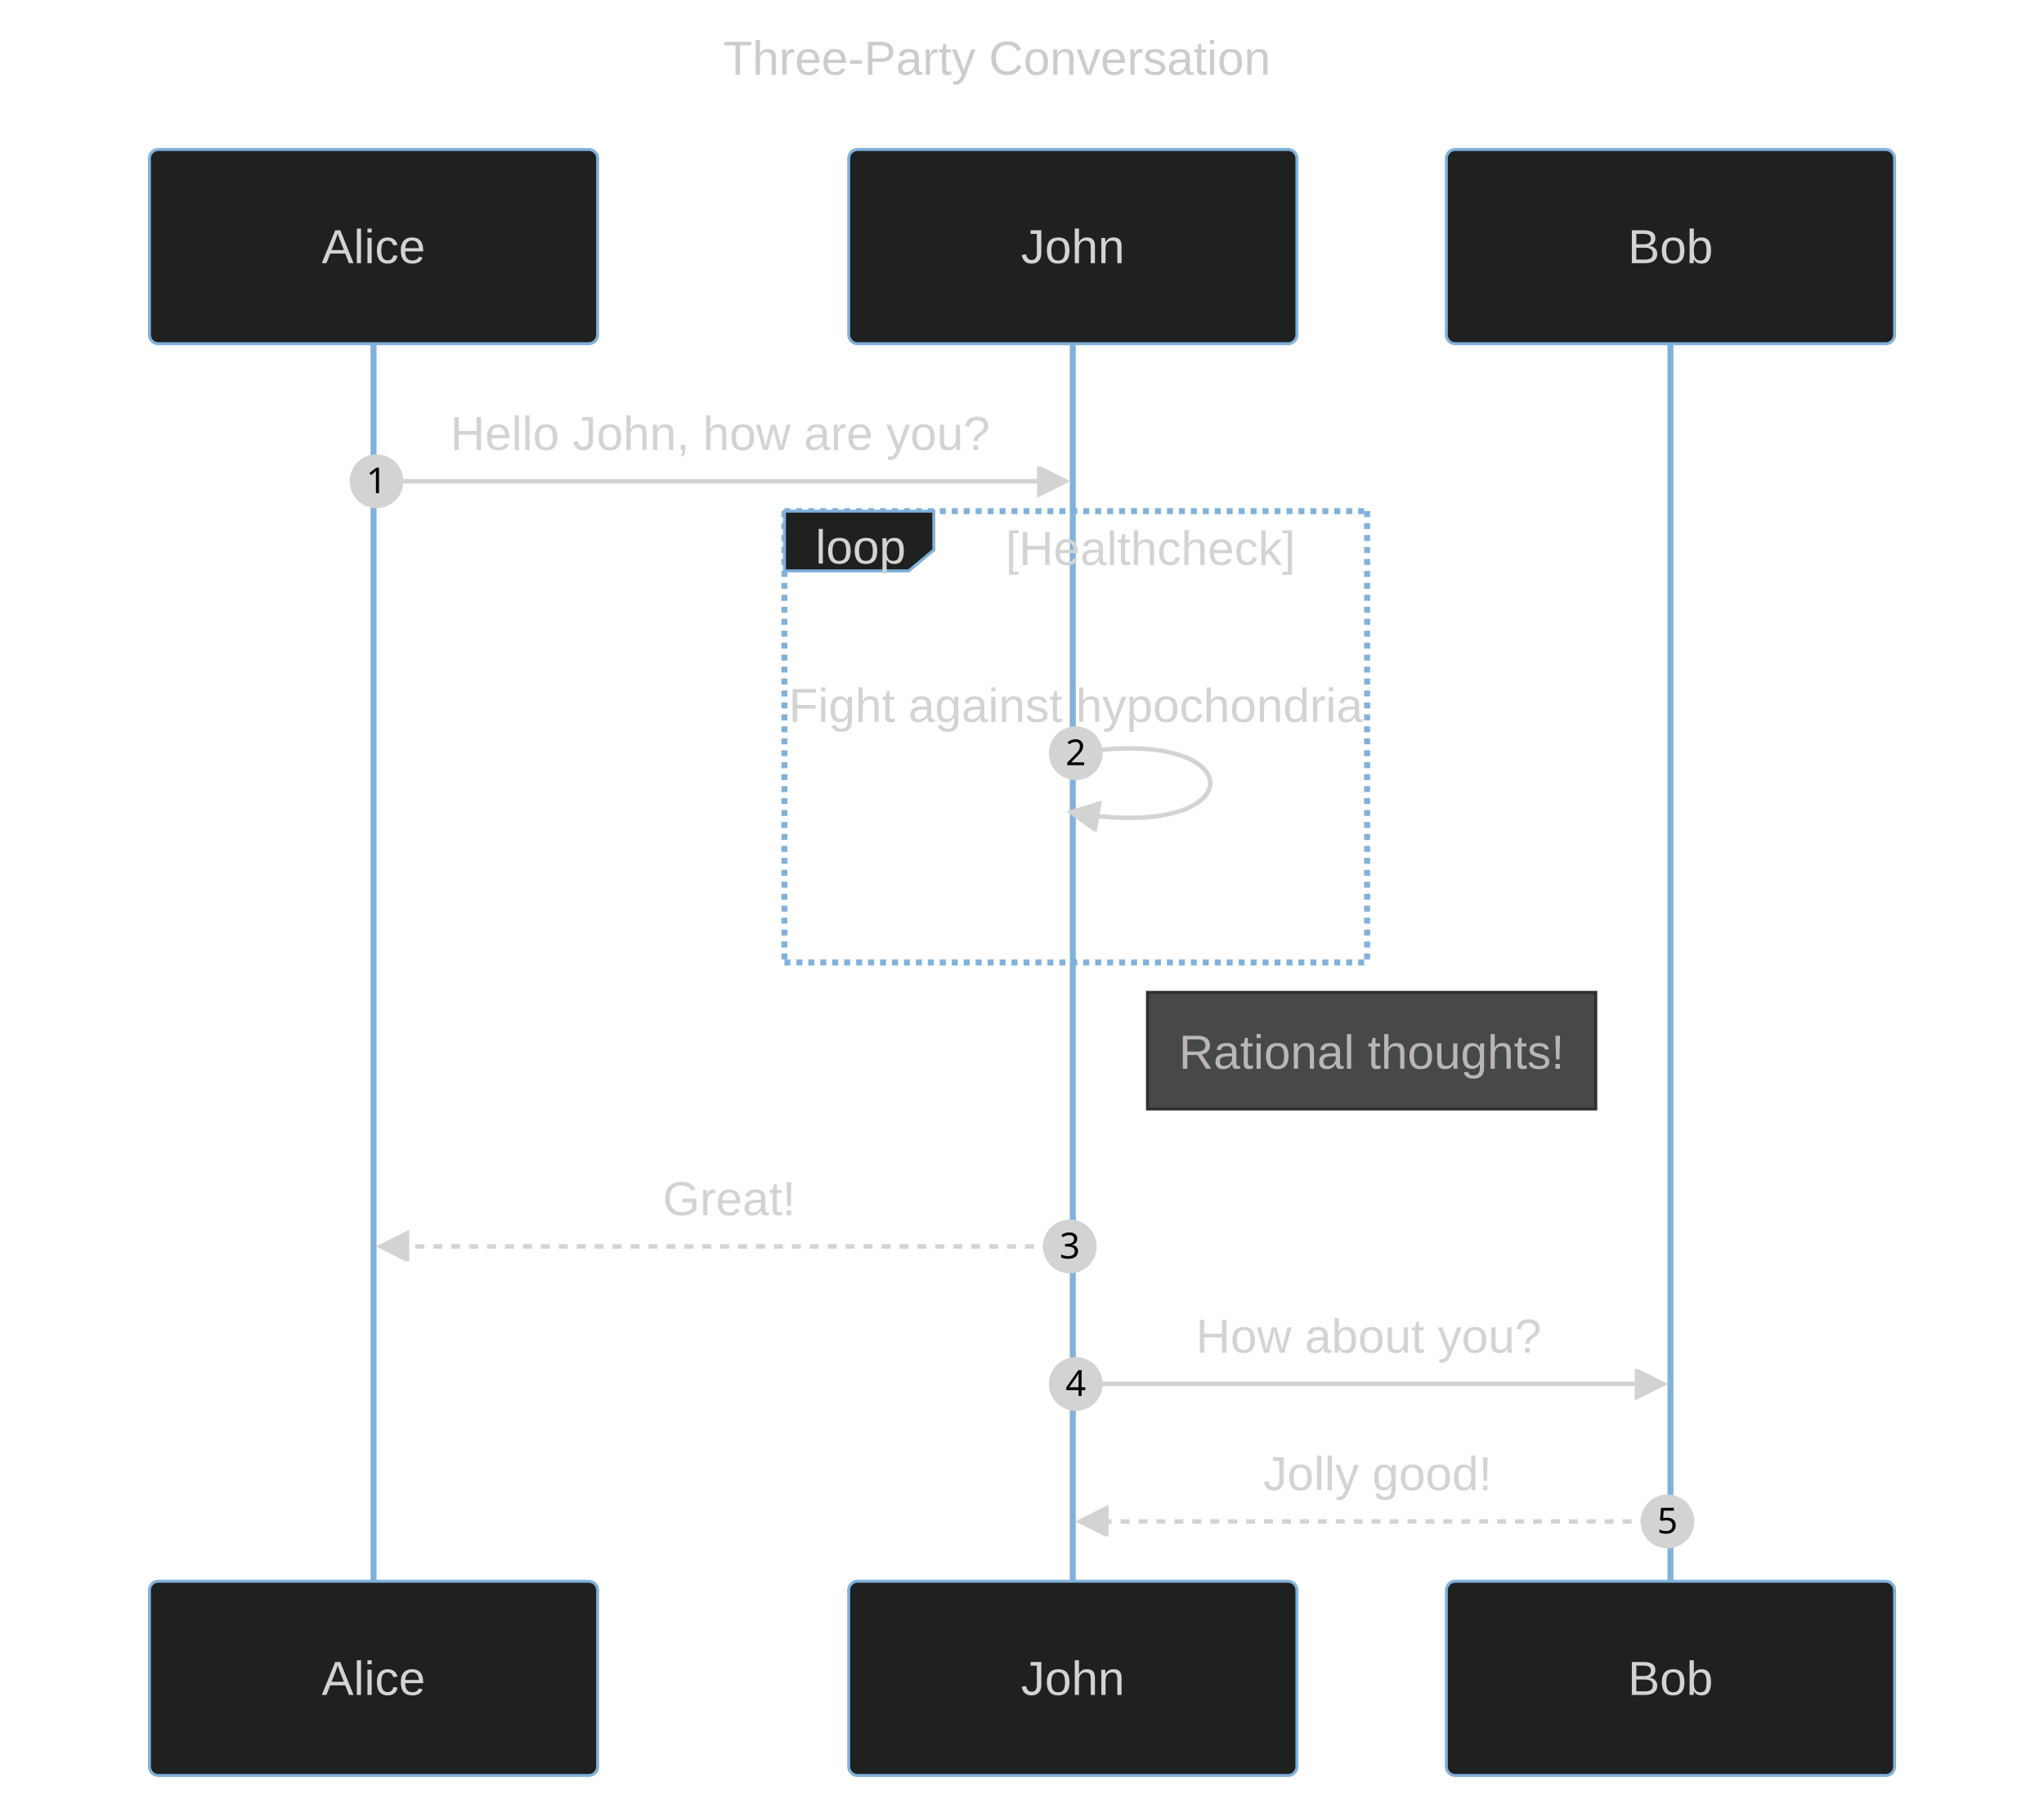
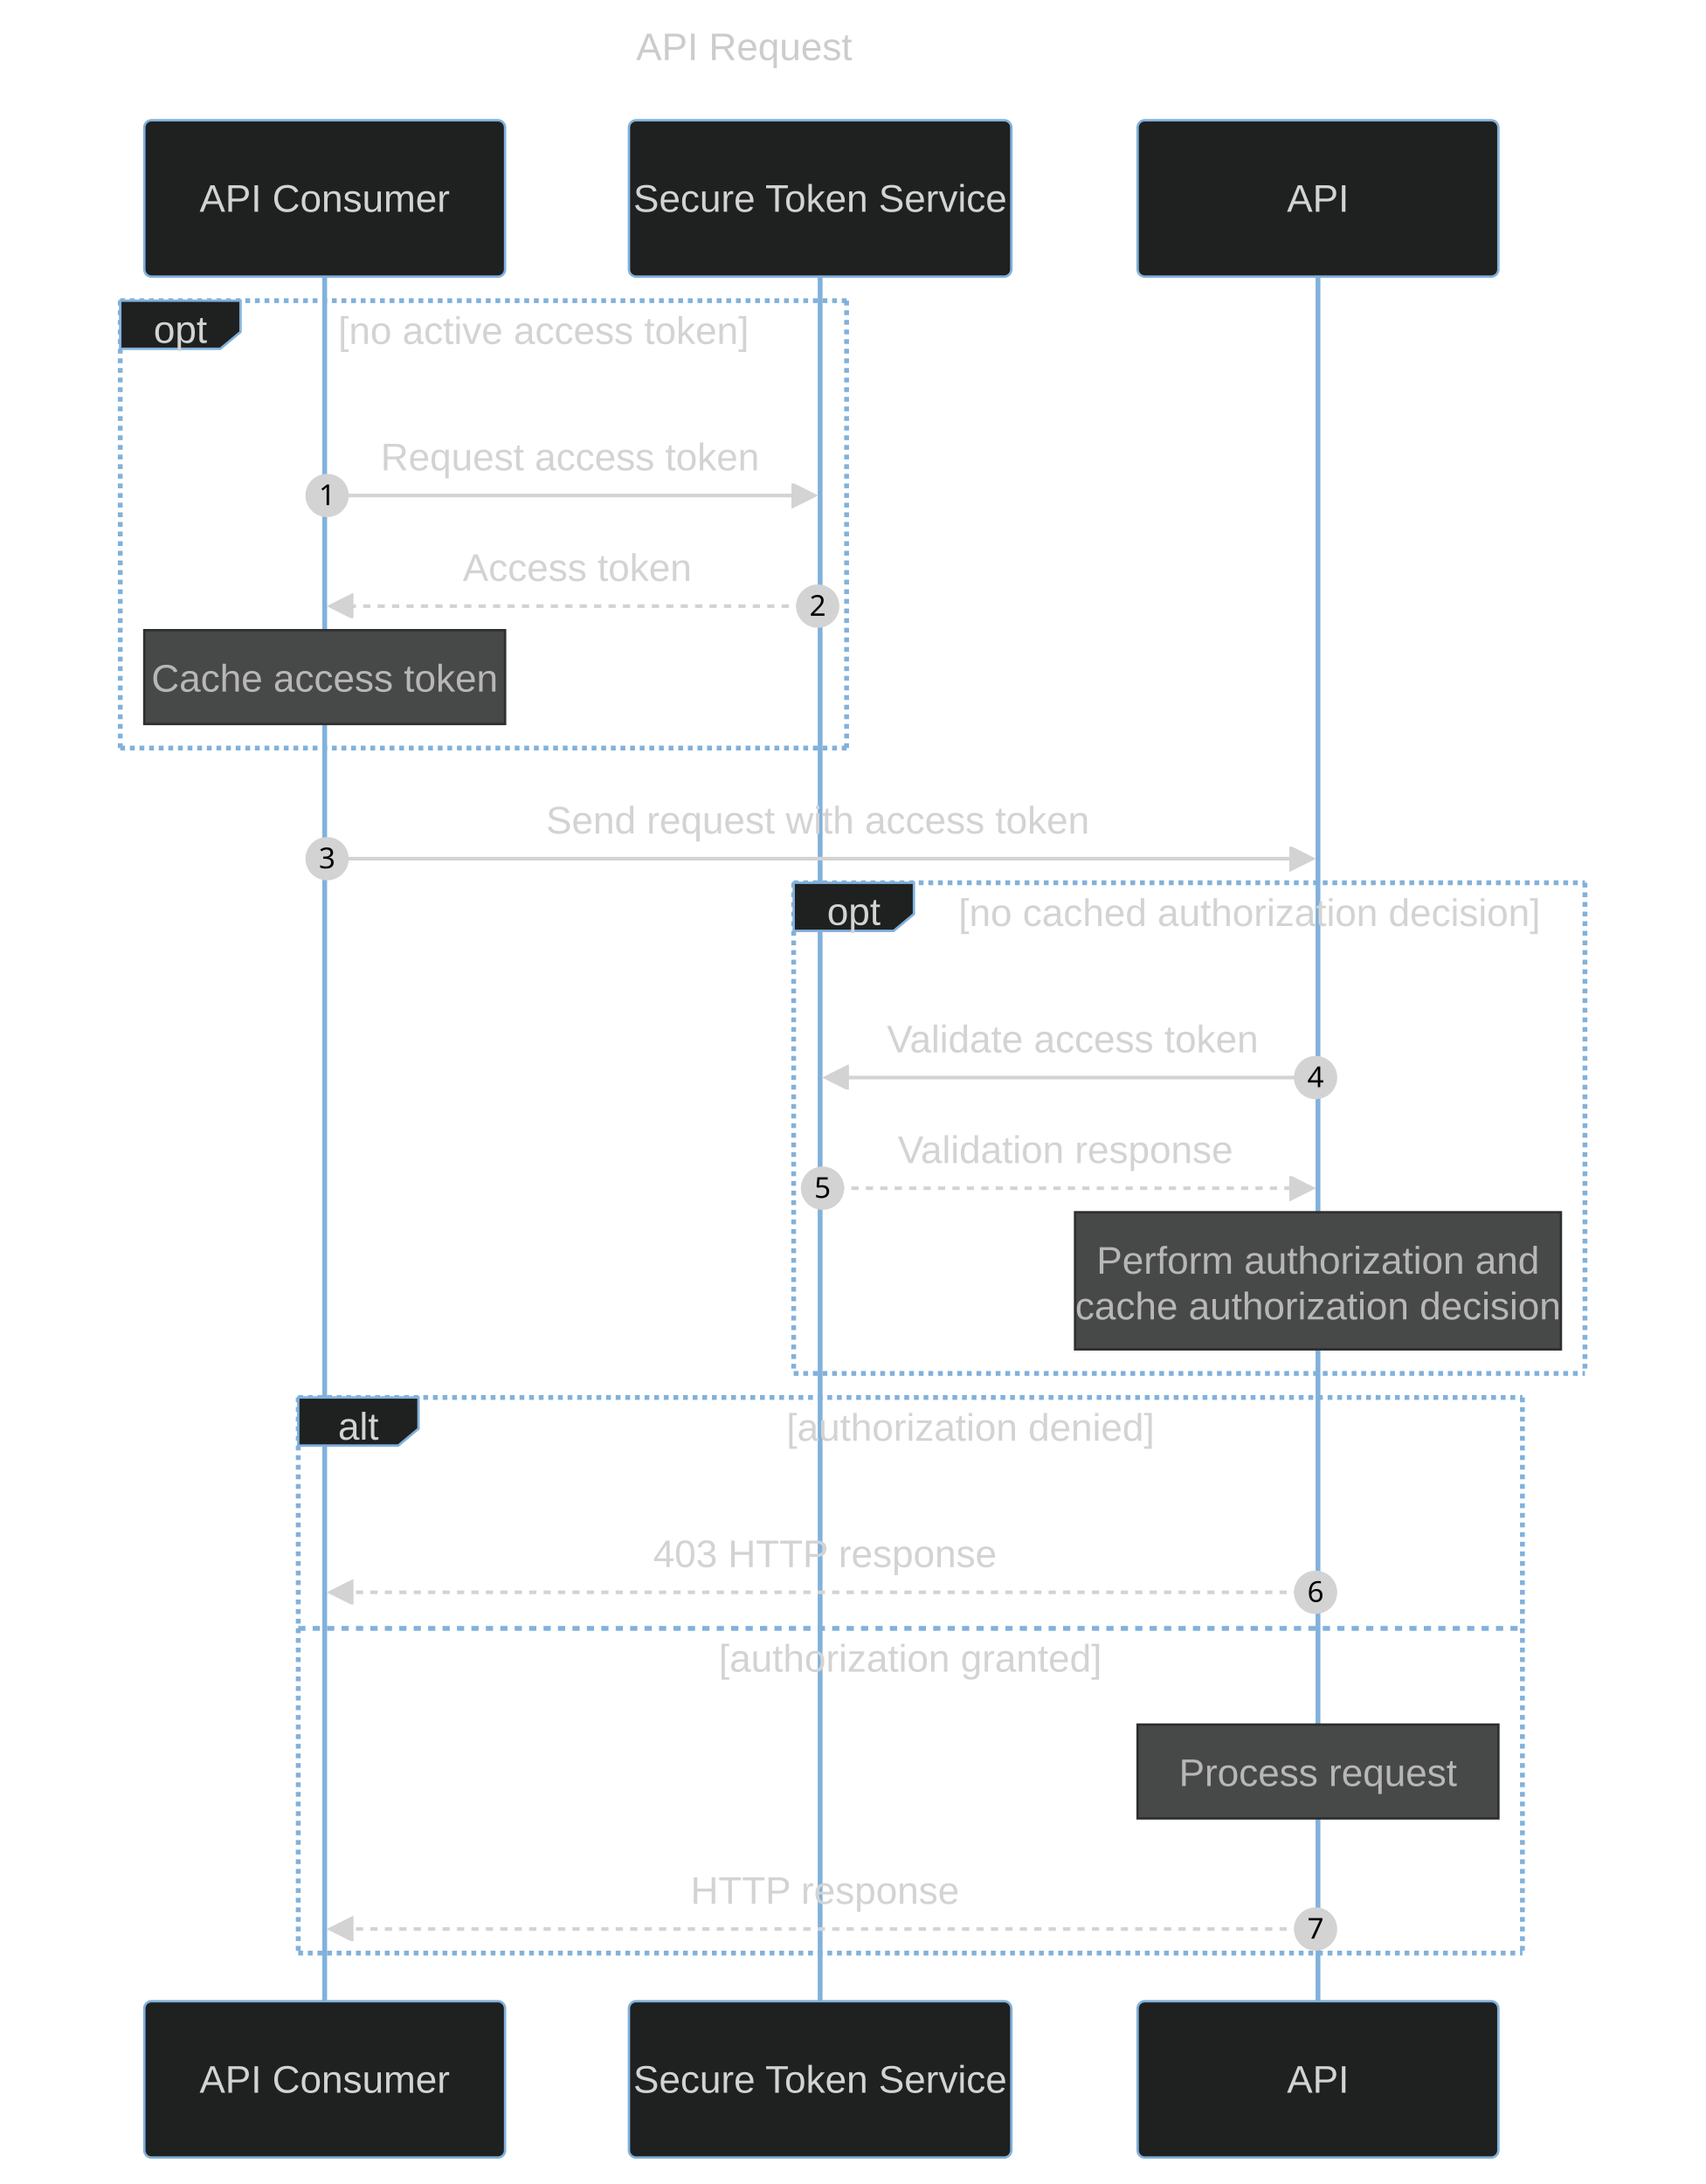
- <svg xmlns="http://www.w3.org/2000/svg" aria-roledescription="sequence" role="graphics-document document" viewBox="-50 -50 684 605" style="max-width: 684px; background-color: rgb(36, 36, 36);" width="100%" id="my-svg">
+ <svg xmlns="http://www.w3.org/2000/svg" aria-roledescription="sequence" role="graphics-document document" viewBox="-60 -50 709 908" style="max-width: 709px; background-color: rgb(36, 36, 36);" width="100%" id="my-svg">
  <g>
-     <rect class="actor" ry="3" rx="3" height="65" width="150" stroke="#666" fill="#eaeaea" y="479" x="434" />
-     <text style="text-anchor: middle; font-size: 16px; font-weight: 400;" class="actor" alignment-baseline="central" dominant-baseline="central" y="511.5" x="509">
-       <tspan dy="0" x="509">Bob</tspan>
+     <rect class="actor" ry="3" rx="3" height="65" width="150" stroke="#666" fill="#eaeaea" y="782" x="413" />
+     <text style="text-anchor: middle; font-size: 16px; font-weight: 400;" class="actor" alignment-baseline="central" dominant-baseline="central" y="814.5" x="488">
+       <tspan dy="0" x="488">API</tspan>
    </text>
  </g>
  <g>
-     <rect class="actor" ry="3" rx="3" height="65" width="150" stroke="#666" fill="#eaeaea" y="479" x="234" />
-     <text style="text-anchor: middle; font-size: 16px; font-weight: 400;" class="actor" alignment-baseline="central" dominant-baseline="central" y="511.5" x="309">
-       <tspan dy="0" x="309">John</tspan>
+     <rect class="actor" ry="3" rx="3" height="65" width="159" stroke="#666" fill="#eaeaea" y="782" x="201.5" />
+     <text style="text-anchor: middle; font-size: 16px; font-weight: 400;" class="actor" alignment-baseline="central" dominant-baseline="central" y="814.5" x="281">
+       <tspan dy="0" x="281">Secure Token Service</tspan>
    </text>
  </g>
  <g>
-     <rect class="actor" ry="3" rx="3" height="65" width="150" stroke="#666" fill="#eaeaea" y="479" x="0" />
-     <text style="text-anchor: middle; font-size: 16px; font-weight: 400;" class="actor" alignment-baseline="central" dominant-baseline="central" y="511.5" x="75">
-       <tspan dy="0" x="75">Alice</tspan>
+     <rect class="actor" ry="3" rx="3" height="65" width="150" stroke="#666" fill="#eaeaea" y="782" x="0" />
+     <text style="text-anchor: middle; font-size: 16px; font-weight: 400;" class="actor" alignment-baseline="central" dominant-baseline="central" y="814.5" x="75">
+       <tspan dy="0" x="75">API Consumer</tspan>
    </text>
  </g>
  <g>
-     <line stroke="#999" stroke-width="0.5px" class="200" y2="479" x2="509" y1="5" x1="509" id="actor2" />
+     <line stroke="#999" stroke-width="0.5px" class="200" y2="782" x2="488" y1="5" x1="488" id="actor2" />
    <g id="root-2">
-       <rect class="actor" ry="3" rx="3" height="65" width="150" stroke="#666" fill="#eaeaea" y="0" x="434" />
-       <text style="text-anchor: middle; font-size: 16px; font-weight: 400;" class="actor" alignment-baseline="central" dominant-baseline="central" y="32.5" x="509">
-         <tspan dy="0" x="509">Bob</tspan>
+       <rect class="actor" ry="3" rx="3" height="65" width="150" stroke="#666" fill="#eaeaea" y="0" x="413" />
+       <text style="text-anchor: middle; font-size: 16px; font-weight: 400;" class="actor" alignment-baseline="central" dominant-baseline="central" y="32.5" x="488">
+         <tspan dy="0" x="488">API</tspan>
      </text>
    </g>
  </g>
  <g>
-     <line stroke="#999" stroke-width="0.5px" class="200" y2="479" x2="309" y1="5" x1="309" id="actor1" />
+     <line stroke="#999" stroke-width="0.5px" class="200" y2="782" x2="281" y1="5" x1="281" id="actor1" />
    <g id="root-1">
-       <rect class="actor" ry="3" rx="3" height="65" width="150" stroke="#666" fill="#eaeaea" y="0" x="234" />
-       <text style="text-anchor: middle; font-size: 16px; font-weight: 400;" class="actor" alignment-baseline="central" dominant-baseline="central" y="32.5" x="309">
-         <tspan dy="0" x="309">John</tspan>
+       <rect class="actor" ry="3" rx="3" height="65" width="159" stroke="#666" fill="#eaeaea" y="0" x="201.5" />
+       <text style="text-anchor: middle; font-size: 16px; font-weight: 400;" class="actor" alignment-baseline="central" dominant-baseline="central" y="32.5" x="281">
+         <tspan dy="0" x="281">Secure Token Service</tspan>
      </text>
    </g>
  </g>
  <g>
-     <line stroke="#999" stroke-width="0.5px" class="200" y2="479" x2="75" y1="5" x1="75" id="actor0" />
+     <line stroke="#999" stroke-width="0.5px" class="200" y2="782" x2="75" y1="5" x1="75" id="actor0" />
    <g id="root-0">
      <rect class="actor" ry="3" rx="3" height="65" width="150" stroke="#666" fill="#eaeaea" y="0" x="0" />
      <text style="text-anchor: middle; font-size: 16px; font-weight: 400;" class="actor" alignment-baseline="central" dominant-baseline="central" y="32.5" x="75">
-         <tspan dy="0" x="75">Alice</tspan>
+         <tspan dy="0" x="75">API Consumer</tspan>
      </text>
    </g>
  </g>
  <style>#my-svg{font-family:"trebuchet ms",verdana,arial,sans-serif;font-size:16px;fill:#ccc;}#my-svg .error-icon{fill:#a44141;}#my-svg .error-text{fill:#ddd;stroke:#ddd;}#my-svg .edge-thickness-normal{stroke-width:2px;}#my-svg .edge-thickness-thick{stroke-width:3.5px;}#my-svg .edge-pattern-solid{stroke-dasharray:0;}#my-svg .edge-pattern-dashed{stroke-dasharray:3;}#my-svg .edge-pattern-dotted{stroke-dasharray:2;}#my-svg .marker{fill:lightgrey;stroke:lightgrey;}#my-svg .marker.cross{stroke:lightgrey;}#my-svg svg{font-family:"trebuchet ms",verdana,arial,sans-serif;font-size:16px;}#my-svg .actor{stroke:#81B1DB;fill:#1f2020;}#my-svg text.actor&gt;tspan{fill:lightgrey;stroke:none;}#my-svg .actor-line{stroke:lightgrey;}#my-svg .messageLine0{stroke-width:1.5;stroke-dasharray:none;stroke:lightgrey;}#my-svg .messageLine1{stroke-width:1.5;stroke-dasharray:2,2;stroke:lightgrey;}#my-svg #arrowhead path{fill:lightgrey;stroke:lightgrey;}#my-svg .sequenceNumber{fill:black;}#my-svg #sequencenumber{fill:lightgrey;}#my-svg #crosshead path{fill:lightgrey;stroke:lightgrey;}#my-svg .messageText{fill:lightgrey;stroke:none;}#my-svg .labelBox{stroke:#81B1DB;fill:#1f2020;}#my-svg .labelText,#my-svg .labelText&gt;tspan{fill:lightgrey;stroke:none;}#my-svg .loopText,#my-svg .loopText&gt;tspan{fill:lightgrey;stroke:none;}#my-svg .loopLine{stroke-width:2px;stroke-dasharray:2,2;stroke:#81B1DB;fill:#81B1DB;}#my-svg .note{stroke:hsl(180, 0%, 18.353%);fill:hsl(180, 1.587%, 28.353%);}#my-svg .noteText,#my-svg .noteText&gt;tspan{fill:rgb(183.848, 181.552, 181.552);stroke:none;}#my-svg .activation0{fill:hsl(180, 1.587%, 28.353%);stroke:#81B1DB;}#my-svg .activation1{fill:hsl(180, 1.587%, 28.353%);stroke:#81B1DB;}#my-svg .activation2{fill:hsl(180, 1.587%, 28.353%);stroke:#81B1DB;}#my-svg .actorPopupMenu{position:absolute;}#my-svg .actorPopupMenuPanel{position:absolute;fill:#1f2020;box-shadow:0px 8px 16px 0px rgba(0,0,0,0.2);filter:drop-shadow(3px 5px 2px rgb(0 0 0 / 0.4));}#my-svg .actor-man line{stroke:#81B1DB;fill:#1f2020;}#my-svg .actor-man circle,#my-svg line{stroke:#81B1DB;fill:#1f2020;stroke-width:2px;}#my-svg :root{--mermaid-font-family:"trebuchet ms",verdana,arial,sans-serif;}</style>
  <g />
  <defs>
    <symbol height="24" width="24" id="computer">
      <path d="M2 2v13h20v-13h-20zm18 11h-16v-9h16v9zm-10.228 6l.466-1h3.524l.467 1h-4.457zm14.228 3h-24l2-6h2.104l-1.33 4h18.45l-1.297-4h2.073l2 6zm-5-10h-14v-7h14v7z" transform="scale(.5)" />
    </symbol>
  </defs>
  <defs>
    <symbol clip-rule="evenodd" fill-rule="evenodd" id="database">
      <path d="M12.258.001l.256.004.255.005.253.008.251.01.249.012.247.015.246.016.242.019.241.02.239.023.236.024.233.027.231.028.229.031.225.032.223.034.22.036.217.038.214.04.211.041.208.043.205.045.201.046.198.048.194.05.191.051.187.053.183.054.18.056.175.057.172.059.168.06.163.061.16.063.155.064.15.066.074.033.073.033.071.034.07.034.069.035.068.035.067.035.066.035.064.036.064.036.062.036.06.036.06.037.058.037.058.037.055.038.055.038.053.038.052.038.051.039.05.039.048.039.047.039.045.04.044.04.043.04.041.04.04.041.039.041.037.041.036.041.034.041.033.042.032.042.03.042.029.042.027.042.026.043.024.043.023.043.021.043.02.043.018.044.017.043.015.044.013.044.012.044.011.045.009.044.007.045.006.045.004.045.002.045.001.045v17l-.001.045-.002.045-.004.045-.006.045-.007.045-.009.044-.011.045-.012.044-.013.044-.015.044-.017.043-.018.044-.02.043-.021.043-.023.043-.024.043-.026.043-.027.042-.029.042-.03.042-.032.042-.033.042-.034.041-.036.041-.037.041-.039.041-.04.041-.041.04-.043.04-.044.04-.045.04-.047.039-.048.039-.05.039-.051.039-.052.038-.053.038-.055.038-.055.038-.058.037-.058.037-.06.037-.06.036-.062.036-.064.036-.064.036-.066.035-.067.035-.068.035-.069.035-.07.034-.071.034-.073.033-.074.033-.15.066-.155.064-.16.063-.163.061-.168.06-.172.059-.175.057-.18.056-.183.054-.187.053-.191.051-.194.05-.198.048-.201.046-.205.045-.208.043-.211.041-.214.04-.217.038-.22.036-.223.034-.225.032-.229.031-.231.028-.233.027-.236.024-.239.023-.241.02-.242.019-.246.016-.247.015-.249.012-.251.01-.253.008-.255.005-.256.004-.258.001-.258-.001-.256-.004-.255-.005-.253-.008-.251-.01-.249-.012-.247-.015-.245-.016-.243-.019-.241-.02-.238-.023-.236-.024-.234-.027-.231-.028-.228-.031-.226-.032-.223-.034-.22-.036-.217-.038-.214-.04-.211-.041-.208-.043-.204-.045-.201-.046-.198-.048-.195-.05-.19-.051-.187-.053-.184-.054-.179-.056-.176-.057-.172-.059-.167-.06-.164-.061-.159-.063-.155-.064-.151-.066-.074-.033-.072-.033-.072-.034-.07-.034-.069-.035-.068-.035-.067-.035-.066-.035-.064-.036-.063-.036-.062-.036-.061-.036-.06-.037-.058-.037-.057-.037-.056-.038-.055-.038-.053-.038-.052-.038-.051-.039-.049-.039-.049-.039-.046-.039-.046-.04-.044-.04-.043-.04-.041-.04-.04-.041-.039-.041-.037-.041-.036-.041-.034-.041-.033-.042-.032-.042-.03-.042-.029-.042-.027-.042-.026-.043-.024-.043-.023-.043-.021-.043-.02-.043-.018-.044-.017-.043-.015-.044-.013-.044-.012-.044-.011-.045-.009-.044-.007-.045-.006-.045-.004-.045-.002-.045-.001-.045v-17l.001-.045.002-.045.004-.045.006-.045.007-.045.009-.044.011-.045.012-.044.013-.044.015-.044.017-.043.018-.044.02-.043.021-.043.023-.043.024-.043.026-.043.027-.042.029-.042.03-.042.032-.042.033-.042.034-.041.036-.041.037-.041.039-.041.04-.041.041-.04.043-.04.044-.04.046-.04.046-.039.049-.039.049-.039.051-.039.052-.038.053-.038.055-.038.056-.038.057-.037.058-.037.06-.037.061-.036.062-.036.063-.036.064-.036.066-.035.067-.035.068-.035.069-.035.07-.034.072-.034.072-.033.074-.033.151-.066.155-.064.159-.063.164-.061.167-.06.172-.059.176-.057.179-.056.184-.054.187-.053.19-.051.195-.05.198-.048.201-.046.204-.045.208-.043.211-.041.214-.04.217-.038.22-.036.223-.034.226-.032.228-.031.231-.028.234-.027.236-.024.238-.023.241-.02.243-.019.245-.016.247-.015.249-.012.251-.01.253-.008.255-.005.256-.004.258-.001.258.001zm-9.258 20.499v.01l.001.021.003.021.004.022.005.021.006.022.007.022.009.023.01.022.011.023.012.023.013.023.015.023.016.024.017.023.018.024.019.024.021.024.022.025.023.024.024.025.052.049.056.05.061.051.066.051.07.051.075.051.079.052.084.052.088.052.092.052.097.052.102.051.105.052.11.052.114.051.119.051.123.051.127.05.131.05.135.05.139.048.144.049.147.047.152.047.155.047.16.045.163.045.167.043.171.043.176.041.178.041.183.039.187.039.19.037.194.035.197.035.202.033.204.031.209.03.212.029.216.027.219.025.222.024.226.021.23.02.233.018.236.016.24.015.243.012.246.01.249.008.253.005.256.004.259.001.26-.001.257-.004.254-.005.25-.008.247-.011.244-.012.241-.014.237-.016.233-.018.231-.021.226-.021.224-.024.22-.026.216-.027.212-.028.21-.031.205-.031.202-.034.198-.034.194-.036.191-.037.187-.039.183-.04.179-.04.175-.042.172-.043.168-.044.163-.045.16-.046.155-.046.152-.047.148-.048.143-.049.139-.049.136-.05.131-.05.126-.05.123-.051.118-.052.114-.051.11-.052.106-.052.101-.052.096-.052.092-.052.088-.053.083-.051.079-.052.074-.052.07-.051.065-.051.06-.051.056-.05.051-.05.023-.024.023-.025.021-.024.02-.024.019-.024.018-.024.017-.024.015-.023.014-.024.013-.023.012-.023.01-.023.01-.022.008-.022.006-.022.006-.022.004-.022.004-.021.001-.021.001-.021v-4.127l-.077.055-.08.053-.083.054-.085.053-.087.052-.09.052-.093.051-.095.05-.097.05-.1.049-.102.049-.105.048-.106.047-.109.047-.111.046-.114.045-.115.045-.118.044-.12.043-.122.042-.124.042-.126.041-.128.04-.13.04-.132.038-.134.038-.135.037-.138.037-.139.035-.142.035-.143.034-.144.033-.147.032-.148.031-.15.03-.151.03-.153.029-.154.027-.156.027-.158.026-.159.025-.161.024-.162.023-.163.022-.165.021-.166.02-.167.019-.169.018-.169.017-.171.016-.173.015-.173.014-.175.013-.175.012-.177.011-.178.01-.179.008-.179.008-.181.006-.182.005-.182.004-.184.003-.184.002h-.37l-.184-.002-.184-.003-.182-.004-.182-.005-.181-.006-.179-.008-.179-.008-.178-.01-.176-.011-.176-.012-.175-.013-.173-.014-.172-.015-.171-.016-.17-.017-.169-.018-.167-.019-.166-.02-.165-.021-.163-.022-.162-.023-.161-.024-.159-.025-.157-.026-.156-.027-.155-.027-.153-.029-.151-.03-.15-.03-.148-.031-.146-.032-.145-.033-.143-.034-.141-.035-.14-.035-.137-.037-.136-.037-.134-.038-.132-.038-.13-.04-.128-.04-.126-.041-.124-.042-.122-.042-.12-.044-.117-.043-.116-.045-.113-.045-.112-.046-.109-.047-.106-.047-.105-.048-.102-.049-.1-.049-.097-.05-.095-.05-.093-.052-.09-.051-.087-.052-.085-.053-.083-.054-.08-.054-.077-.054v4.127zm0-5.654v.011l.001.021.003.021.004.021.005.022.006.022.007.022.009.022.01.022.011.023.012.023.013.023.015.024.016.023.017.024.018.024.019.024.021.024.022.024.023.025.024.024.052.05.056.05.061.05.066.051.07.051.075.052.079.051.084.052.088.052.092.052.097.052.102.052.105.052.11.051.114.051.119.052.123.05.127.051.131.05.135.049.139.049.144.048.147.048.152.047.155.046.16.045.163.045.167.044.171.042.176.042.178.04.183.04.187.038.19.037.194.036.197.034.202.033.204.032.209.03.212.028.216.027.219.025.222.024.226.022.23.02.233.018.236.016.24.014.243.012.246.01.249.008.253.006.256.003.259.001.26-.001.257-.003.254-.006.25-.008.247-.01.244-.012.241-.015.237-.016.233-.018.231-.02.226-.022.224-.024.22-.025.216-.027.212-.029.21-.03.205-.032.202-.033.198-.035.194-.036.191-.037.187-.039.183-.039.179-.041.175-.042.172-.043.168-.044.163-.045.16-.045.155-.047.152-.047.148-.048.143-.048.139-.05.136-.049.131-.05.126-.051.123-.051.118-.051.114-.052.11-.052.106-.052.101-.052.096-.052.092-.052.088-.052.083-.052.079-.052.074-.051.07-.052.065-.051.06-.05.056-.051.051-.049.023-.025.023-.024.021-.025.02-.024.019-.024.018-.024.017-.024.015-.023.014-.023.013-.024.012-.022.01-.023.01-.023.008-.022.006-.022.006-.022.004-.021.004-.022.001-.021.001-.021v-4.139l-.077.054-.08.054-.083.054-.085.052-.087.053-.09.051-.093.051-.095.051-.097.05-.1.049-.102.049-.105.048-.106.047-.109.047-.111.046-.114.045-.115.044-.118.044-.12.044-.122.042-.124.042-.126.041-.128.04-.13.039-.132.039-.134.038-.135.037-.138.036-.139.036-.142.035-.143.033-.144.033-.147.033-.148.031-.15.03-.151.03-.153.028-.154.028-.156.027-.158.026-.159.025-.161.024-.162.023-.163.022-.165.021-.166.02-.167.019-.169.018-.169.017-.171.016-.173.015-.173.014-.175.013-.175.012-.177.011-.178.009-.179.009-.179.007-.181.007-.182.005-.182.004-.184.003-.184.002h-.37l-.184-.002-.184-.003-.182-.004-.182-.005-.181-.007-.179-.007-.179-.009-.178-.009-.176-.011-.176-.012-.175-.013-.173-.014-.172-.015-.171-.016-.17-.017-.169-.018-.167-.019-.166-.02-.165-.021-.163-.022-.162-.023-.161-.024-.159-.025-.157-.026-.156-.027-.155-.028-.153-.028-.151-.03-.15-.03-.148-.031-.146-.033-.145-.033-.143-.033-.141-.035-.14-.036-.137-.036-.136-.037-.134-.038-.132-.039-.13-.039-.128-.04-.126-.041-.124-.042-.122-.043-.12-.043-.117-.044-.116-.044-.113-.046-.112-.046-.109-.046-.106-.047-.105-.048-.102-.049-.1-.049-.097-.05-.095-.051-.093-.051-.09-.051-.087-.053-.085-.052-.083-.054-.08-.054-.077-.054v4.139zm0-5.666v.011l.001.02.003.022.004.021.005.022.006.021.007.022.009.023.01.022.011.023.012.023.013.023.015.023.016.024.017.024.018.023.019.024.021.025.022.024.023.024.024.025.052.05.056.05.061.05.066.051.07.051.075.052.079.051.084.052.088.052.092.052.097.052.102.052.105.051.11.052.114.051.119.051.123.051.127.05.131.05.135.05.139.049.144.048.147.048.152.047.155.046.16.045.163.045.167.043.171.043.176.042.178.04.183.04.187.038.19.037.194.036.197.034.202.033.204.032.209.03.212.028.216.027.219.025.222.024.226.021.23.02.233.018.236.017.24.014.243.012.246.01.249.008.253.006.256.003.259.001.26-.001.257-.003.254-.006.25-.008.247-.01.244-.013.241-.014.237-.016.233-.018.231-.02.226-.022.224-.024.22-.025.216-.027.212-.029.21-.03.205-.032.202-.033.198-.035.194-.036.191-.037.187-.039.183-.039.179-.041.175-.042.172-.043.168-.044.163-.045.16-.045.155-.047.152-.047.148-.048.143-.049.139-.049.136-.049.131-.051.126-.05.123-.051.118-.052.114-.051.11-.052.106-.052.101-.052.096-.052.092-.052.088-.052.083-.052.079-.052.074-.052.07-.051.065-.051.06-.051.056-.05.051-.049.023-.025.023-.025.021-.024.02-.024.019-.024.018-.024.017-.024.015-.023.014-.024.013-.023.012-.023.01-.022.01-.023.008-.022.006-.022.006-.022.004-.022.004-.021.001-.021.001-.021v-4.153l-.077.054-.08.054-.083.053-.085.053-.087.053-.09.051-.093.051-.095.051-.097.05-.1.049-.102.048-.105.048-.106.048-.109.046-.111.046-.114.046-.115.044-.118.044-.12.043-.122.043-.124.042-.126.041-.128.04-.13.039-.132.039-.134.038-.135.037-.138.036-.139.036-.142.034-.143.034-.144.033-.147.032-.148.032-.15.03-.151.03-.153.028-.154.028-.156.027-.158.026-.159.024-.161.024-.162.023-.163.023-.165.021-.166.02-.167.019-.169.018-.169.017-.171.016-.173.015-.173.014-.175.013-.175.012-.177.01-.178.01-.179.009-.179.007-.181.006-.182.006-.182.004-.184.003-.184.001-.185.001-.185-.001-.184-.001-.184-.003-.182-.004-.182-.006-.181-.006-.179-.007-.179-.009-.178-.01-.176-.01-.176-.012-.175-.013-.173-.014-.172-.015-.171-.016-.17-.017-.169-.018-.167-.019-.166-.02-.165-.021-.163-.023-.162-.023-.161-.024-.159-.024-.157-.026-.156-.027-.155-.028-.153-.028-.151-.03-.15-.03-.148-.032-.146-.032-.145-.033-.143-.034-.141-.034-.14-.036-.137-.036-.136-.037-.134-.038-.132-.039-.13-.039-.128-.041-.126-.041-.124-.041-.122-.043-.12-.043-.117-.044-.116-.044-.113-.046-.112-.046-.109-.046-.106-.048-.105-.048-.102-.048-.1-.05-.097-.049-.095-.051-.093-.051-.09-.052-.087-.052-.085-.053-.083-.053-.08-.054-.077-.054v4.153zm8.74-8.179l-.257.004-.254.005-.25.008-.247.011-.244.012-.241.014-.237.016-.233.018-.231.021-.226.022-.224.023-.22.026-.216.027-.212.028-.21.031-.205.032-.202.033-.198.034-.194.036-.191.038-.187.038-.183.04-.179.041-.175.042-.172.043-.168.043-.163.045-.16.046-.155.046-.152.048-.148.048-.143.048-.139.049-.136.05-.131.05-.126.051-.123.051-.118.051-.114.052-.11.052-.106.052-.101.052-.096.052-.092.052-.088.052-.083.052-.079.052-.074.051-.07.052-.065.051-.06.05-.056.05-.051.05-.023.025-.023.024-.021.024-.02.025-.019.024-.018.024-.017.023-.015.024-.014.023-.013.023-.012.023-.01.023-.01.022-.008.022-.006.023-.006.021-.004.022-.004.021-.001.021-.001.021.001.021.001.021.004.021.004.022.006.021.006.023.008.022.01.022.01.023.012.023.013.023.014.023.015.024.017.023.018.024.019.024.02.025.021.024.023.024.023.025.051.05.056.05.06.05.065.051.07.052.074.051.079.052.083.052.088.052.092.052.096.052.101.052.106.052.11.052.114.052.118.051.123.051.126.051.131.05.136.05.139.049.143.048.148.048.152.048.155.046.16.046.163.045.168.043.172.043.175.042.179.041.183.04.187.038.191.038.194.036.198.034.202.033.205.032.21.031.212.028.216.027.22.026.224.023.226.022.231.021.233.018.237.016.241.014.244.012.247.011.25.008.254.005.257.004.26.001.26-.001.257-.004.254-.005.25-.008.247-.011.244-.012.241-.014.237-.016.233-.018.231-.021.226-.022.224-.023.22-.026.216-.027.212-.028.21-.031.205-.032.202-.033.198-.034.194-.036.191-.038.187-.038.183-.04.179-.041.175-.042.172-.043.168-.043.163-.045.16-.046.155-.046.152-.048.148-.048.143-.048.139-.049.136-.05.131-.05.126-.051.123-.051.118-.051.114-.052.11-.052.106-.052.101-.052.096-.052.092-.052.088-.052.083-.052.079-.052.074-.051.07-.052.065-.051.06-.05.056-.05.051-.05.023-.025.023-.024.021-.024.02-.025.019-.024.018-.024.017-.023.015-.024.014-.023.013-.023.012-.023.01-.023.01-.022.008-.022.006-.023.006-.021.004-.022.004-.021.001-.021.001-.021-.001-.021-.001-.021-.004-.021-.004-.022-.006-.021-.006-.023-.008-.022-.01-.022-.01-.023-.012-.023-.013-.023-.014-.023-.015-.024-.017-.023-.018-.024-.019-.024-.02-.025-.021-.024-.023-.024-.023-.025-.051-.05-.056-.05-.06-.05-.065-.051-.07-.052-.074-.051-.079-.052-.083-.052-.088-.052-.092-.052-.096-.052-.101-.052-.106-.052-.11-.052-.114-.052-.118-.051-.123-.051-.126-.051-.131-.05-.136-.05-.139-.049-.143-.048-.148-.048-.152-.048-.155-.046-.16-.046-.163-.045-.168-.043-.172-.043-.175-.042-.179-.041-.183-.04-.187-.038-.191-.038-.194-.036-.198-.034-.202-.033-.205-.032-.21-.031-.212-.028-.216-.027-.22-.026-.224-.023-.226-.022-.231-.021-.233-.018-.237-.016-.241-.014-.244-.012-.247-.011-.25-.008-.254-.005-.257-.004-.26-.001-.26.001z" transform="scale(.5)" />
    </symbol>
  </defs>
  <defs>
    <symbol height="24" width="24" id="clock">
      <path d="M12 2c5.514 0 10 4.486 10 10s-4.486 10-10 10-10-4.486-10-10 4.486-10 10-10zm0-2c-6.627 0-12 5.373-12 12s5.373 12 12 12 12-5.373 12-12-5.373-12-12-12zm5.848 12.459c.202.038.202.333.001.372-1.907.361-6.045 1.111-6.547 1.111-.719 0-1.301-.582-1.301-1.301 0-.512.77-5.447 1.125-7.445.034-.192.312-.181.343.014l.985 6.238 5.394 1.011z" transform="scale(.5)" />
    </symbol>
  </defs>
  <defs>
    <marker orient="auto" markerHeight="12" markerWidth="12" markerUnits="userSpaceOnUse" refY="5" refX="7.9" id="arrowhead">
      <path d="M 0 0 L 10 5 L 0 10 z" />
    </marker>
  </defs>
  <defs>
    <marker refY="4.5" refX="4" orient="auto" markerHeight="8" markerWidth="15" id="crosshead">
      <path style="stroke-dasharray: 0, 0;" d="M 1,2 L 6,7 M 6,2 L 1,7" stroke-width="1pt" stroke="#000000" fill="none" />
    </marker>
  </defs>
  <defs>
    <marker orient="auto" markerHeight="28" markerWidth="20" refY="7" refX="15.5" id="filled-head">
      <path d="M 18,7 L9,13 L14,7 L9,1 Z" />
    </marker>
  </defs>
  <defs>
    <marker orient="auto" markerHeight="40" markerWidth="60" refY="15" refX="15" id="sequencenumber">
      <circle r="6" cy="15" cx="15" />
    </marker>
  </defs>
  <g>
-     <line class="loopLine" y2="121" x2="407.5" y1="121" x1="212.5" />
-     <line class="loopLine" y2="272" x2="407.5" y1="121" x1="407.5" />
-     <line class="loopLine" y2="272" x2="407.5" y1="272" x1="212.5" />
-     <line class="loopLine" y2="272" x2="212.5" y1="121" x1="212.5" />
-     <polygon class="labelBox" points="212.5,121 262.5,121 262.5,134 254.1,141 212.5,141" />
-     <text style="font-size: 16px; font-weight: 400;" class="labelText" alignment-baseline="middle" dominant-baseline="middle" text-anchor="middle" y="134" x="238">loop</text>
-     <text style="font-size: 16px; font-weight: 400;" class="loopText" text-anchor="middle" y="139" x="335">
-       <tspan x="335">[Healthcheck]</tspan>
+     <rect class="note" ry="0" rx="0" height="39" width="150" stroke="#666" fill="#EDF2AE" y="212" x="0" />
+     <text style="font-size: 16px; font-weight: 400;" dy="1em" class="noteText" alignment-baseline="middle" dominant-baseline="middle" text-anchor="middle" y="217" x="75">
+       <tspan x="75">Cache access token</tspan>
    </text>
  </g>
  <g>
-     <rect class="note" ry="0" rx="0" height="39" width="150" stroke="#666" fill="#EDF2AE" y="282" x="334" />
-     <text style="font-size: 16px; font-weight: 400;" dy="1em" class="noteText" alignment-baseline="middle" dominant-baseline="middle" text-anchor="middle" y="287" x="409">
-       <tspan x="409">Rational thoughts!</tspan>
+     <line class="loopLine" y2="75" x2="292" y1="75" x1="-10" />
+     <line class="loopLine" y2="261" x2="292" y1="75" x1="292" />
+     <line class="loopLine" y2="261" x2="292" y1="261" x1="-10" />
+     <line class="loopLine" y2="261" x2="-10" y1="75" x1="-10" />
+     <polygon class="labelBox" points="-10,75 40,75 40,88 31.6,95 -10,95" />
+     <text style="font-size: 16px; font-weight: 400;" class="labelText" alignment-baseline="middle" dominant-baseline="middle" text-anchor="middle" y="88" x="15">opt</text>
+     <text style="font-size: 16px; font-weight: 400;" class="loopText" text-anchor="middle" y="93" x="166">
+       <tspan x="166">[no active access token]</tspan>
    </text>
  </g>
-   <text style="font-size: 16px; font-weight: 400;" dy="1em" class="messageText" alignment-baseline="middle" dominant-baseline="middle" text-anchor="middle" y="80" x="191">Hello John, how are you?</text>
-   <line style="fill: none;" marker-start="url(#sequencenumber)" marker-end="url(#arrowhead)" stroke="none" stroke-width="2" class="messageLine0" y2="111" x2="305" y1="111" x1="76" />
-   <text class="sequenceNumber" text-anchor="middle" font-size="12px" font-family="sans-serif" y="115" x="76">1</text>
-   <text style="font-size: 16px; font-weight: 400;" dy="1em" class="messageText" alignment-baseline="middle" dominant-baseline="middle" text-anchor="middle" y="171" x="310">Fight against hypochondria</text>
-   <path style="fill: none;" marker-start="url(#sequencenumber)" marker-end="url(#arrowhead)" stroke="none" stroke-width="2" class="messageLine0" d="M 310,202 C 370,192 370,232 310,222" />
-   <text class="sequenceNumber" text-anchor="middle" font-size="12px" font-family="sans-serif" y="206" x="310">2</text>
-   <text style="font-size: 16px; font-weight: 400;" dy="1em" class="messageText" alignment-baseline="middle" dominant-baseline="middle" text-anchor="middle" y="336" x="194">Great!</text>
-   <line style="stroke-dasharray: 3, 3; fill: none;" marker-start="url(#sequencenumber)" marker-end="url(#arrowhead)" stroke="none" stroke-width="2" class="messageLine1" y2="367" x2="79" y1="367" x1="308" />
-   <text class="sequenceNumber" text-anchor="middle" font-size="12px" font-family="sans-serif" y="371" x="308">3</text>
-   <text style="font-size: 16px; font-weight: 400;" dy="1em" class="messageText" alignment-baseline="middle" dominant-baseline="middle" text-anchor="middle" y="382" x="408">How about you?</text>
-   <line style="fill: none;" marker-start="url(#sequencenumber)" marker-end="url(#arrowhead)" stroke="none" stroke-width="2" class="messageLine0" y2="413" x2="505" y1="413" x1="310" />
-   <text class="sequenceNumber" text-anchor="middle" font-size="12px" font-family="sans-serif" y="417" x="310">4</text>
-   <text style="font-size: 16px; font-weight: 400;" dy="1em" class="messageText" alignment-baseline="middle" dominant-baseline="middle" text-anchor="middle" y="428" x="411">Jolly good!</text>
-   <line style="stroke-dasharray: 3, 3; fill: none;" marker-start="url(#sequencenumber)" marker-end="url(#arrowhead)" stroke="none" stroke-width="2" class="messageLine1" y2="459" x2="313" y1="459" x1="508" />
-   <text class="sequenceNumber" text-anchor="middle" font-size="12px" font-family="sans-serif" y="463" x="508">5</text>
-   <text y="-25" x="192">Three-Party Conversation</text>
+   <g>
+     <rect class="note" ry="0" rx="0" height="57" width="202" stroke="#666" fill="#EDF2AE" y="454" x="387" />
+     <text style="font-size: 16px; font-weight: 400;" dy="1em" class="noteText" alignment-baseline="middle" dominant-baseline="middle" text-anchor="middle" y="459" x="488">
+       <tspan x="488">Perform authorization and</tspan>
+     </text>
+     <text style="font-size: 16px; font-weight: 400;" dy="1em" class="noteText" alignment-baseline="middle" dominant-baseline="middle" text-anchor="middle" y="478" x="488">
+       <tspan x="488">cache authorization decision</tspan>
+     </text>
+   </g>
+   <g>
+     <line class="loopLine" y2="317" x2="599" y1="317" x1="270" />
+     <line class="loopLine" y2="521" x2="599" y1="317" x1="599" />
+     <line class="loopLine" y2="521" x2="599" y1="521" x1="270" />
+     <line class="loopLine" y2="521" x2="270" y1="317" x1="270" />
+     <polygon class="labelBox" points="270,317 320,317 320,330 311.6,337 270,337" />
+     <text style="font-size: 16px; font-weight: 400;" class="labelText" alignment-baseline="middle" dominant-baseline="middle" text-anchor="middle" y="330" x="295">opt</text>
+     <text style="font-size: 16px; font-weight: 400;" class="loopText" text-anchor="middle" y="335" x="459.5">
+       <tspan x="459.5">[no cached authorization decision]</tspan>
+     </text>
+   </g>
+   <g>
+     <rect class="note" ry="0" rx="0" height="39" width="150" stroke="#666" fill="#EDF2AE" y="667" x="413" />
+     <text style="font-size: 16px; font-weight: 400;" dy="1em" class="noteText" alignment-baseline="middle" dominant-baseline="middle" text-anchor="middle" y="672" x="488">
+       <tspan x="488">Process request</tspan>
+     </text>
+   </g>
+   <g>
+     <line class="loopLine" y2="531" x2="573" y1="531" x1="64" />
+     <line class="loopLine" y2="762" x2="573" y1="531" x1="573" />
+     <line class="loopLine" y2="762" x2="573" y1="762" x1="64" />
+     <line class="loopLine" y2="762" x2="64" y1="531" x1="64" />
+     <line style="stroke-dasharray: 3, 3;" class="loopLine" y2="627" x2="573" y1="627" x1="64" />
+     <polygon class="labelBox" points="64,531 114,531 114,544 105.6,551 64,551" />
+     <text style="font-size: 16px; font-weight: 400;" class="labelText" alignment-baseline="middle" dominant-baseline="middle" text-anchor="middle" y="544" x="89">alt</text>
+     <text style="font-size: 16px; font-weight: 400;" class="loopText" text-anchor="middle" y="549" x="343.5">
+       <tspan x="343.5">[authorization denied]</tspan>
+     </text>
+     <text style="font-size: 16px; font-weight: 400;" class="loopText" text-anchor="middle" y="645" x="318.5">[authorization granted]</text>
+   </g>
+   <text style="font-size: 16px; font-weight: 400;" dy="1em" class="messageText" alignment-baseline="middle" dominant-baseline="middle" text-anchor="middle" y="125" x="177">Request access token</text>
+   <line style="fill: none;" marker-start="url(#sequencenumber)" marker-end="url(#arrowhead)" stroke="none" stroke-width="2" class="messageLine0" y2="156" x2="277" y1="156" x1="76" />
+   <text class="sequenceNumber" text-anchor="middle" font-size="12px" font-family="sans-serif" y="160" x="76">1</text>
+   <text style="font-size: 16px; font-weight: 400;" dy="1em" class="messageText" alignment-baseline="middle" dominant-baseline="middle" text-anchor="middle" y="171" x="180">Access token</text>
+   <line style="stroke-dasharray: 3, 3; fill: none;" marker-start="url(#sequencenumber)" marker-end="url(#arrowhead)" stroke="none" stroke-width="2" class="messageLine1" y2="202" x2="79" y1="202" x1="280" />
+   <text class="sequenceNumber" text-anchor="middle" font-size="12px" font-family="sans-serif" y="206" x="280">2</text>
+   <text style="font-size: 16px; font-weight: 400;" dy="1em" class="messageText" alignment-baseline="middle" dominant-baseline="middle" text-anchor="middle" y="276" x="280">Send request with access token</text>
+   <line style="fill: none;" marker-start="url(#sequencenumber)" marker-end="url(#arrowhead)" stroke="none" stroke-width="2" class="messageLine0" y2="307" x2="484" y1="307" x1="76" />
+   <text class="sequenceNumber" text-anchor="middle" font-size="12px" font-family="sans-serif" y="311" x="76">3</text>
+   <text style="font-size: 16px; font-weight: 400;" dy="1em" class="messageText" alignment-baseline="middle" dominant-baseline="middle" text-anchor="middle" y="367" x="386">Validate access token</text>
+   <line style="fill: none;" marker-start="url(#sequencenumber)" marker-end="url(#arrowhead)" stroke="none" stroke-width="2" class="messageLine0" y2="398" x2="285" y1="398" x1="487" />
+   <text class="sequenceNumber" text-anchor="middle" font-size="12px" font-family="sans-serif" y="402" x="487">4</text>
+   <text style="font-size: 16px; font-weight: 400;" dy="1em" class="messageText" alignment-baseline="middle" dominant-baseline="middle" text-anchor="middle" y="413" x="383">Validation response</text>
+   <line style="stroke-dasharray: 3, 3; fill: none;" marker-start="url(#sequencenumber)" marker-end="url(#arrowhead)" stroke="none" stroke-width="2" class="messageLine1" y2="444" x2="484" y1="444" x1="282" />
+   <text class="sequenceNumber" text-anchor="middle" font-size="12px" font-family="sans-serif" y="448" x="282">5</text>
+   <text style="font-size: 16px; font-weight: 400;" dy="1em" class="messageText" alignment-baseline="middle" dominant-baseline="middle" text-anchor="middle" y="581" x="283">403 HTTP response</text>
+   <line style="stroke-dasharray: 3, 3; fill: none;" marker-start="url(#sequencenumber)" marker-end="url(#arrowhead)" stroke="none" stroke-width="2" class="messageLine1" y2="612" x2="79" y1="612" x1="487" />
+   <text class="sequenceNumber" text-anchor="middle" font-size="12px" font-family="sans-serif" y="616" x="487">6</text>
+   <text style="font-size: 16px; font-weight: 400;" dy="1em" class="messageText" alignment-baseline="middle" dominant-baseline="middle" text-anchor="middle" y="721" x="283">HTTP response</text>
+   <line style="stroke-dasharray: 3, 3; fill: none;" marker-start="url(#sequencenumber)" marker-end="url(#arrowhead)" stroke="none" stroke-width="2" class="messageLine1" y2="752" x2="79" y1="752" x1="487" />
+   <text class="sequenceNumber" text-anchor="middle" font-size="12px" font-family="sans-serif" y="756" x="487">7</text>
+   <text y="-25" x="204.5">API Request</text>
</svg>
